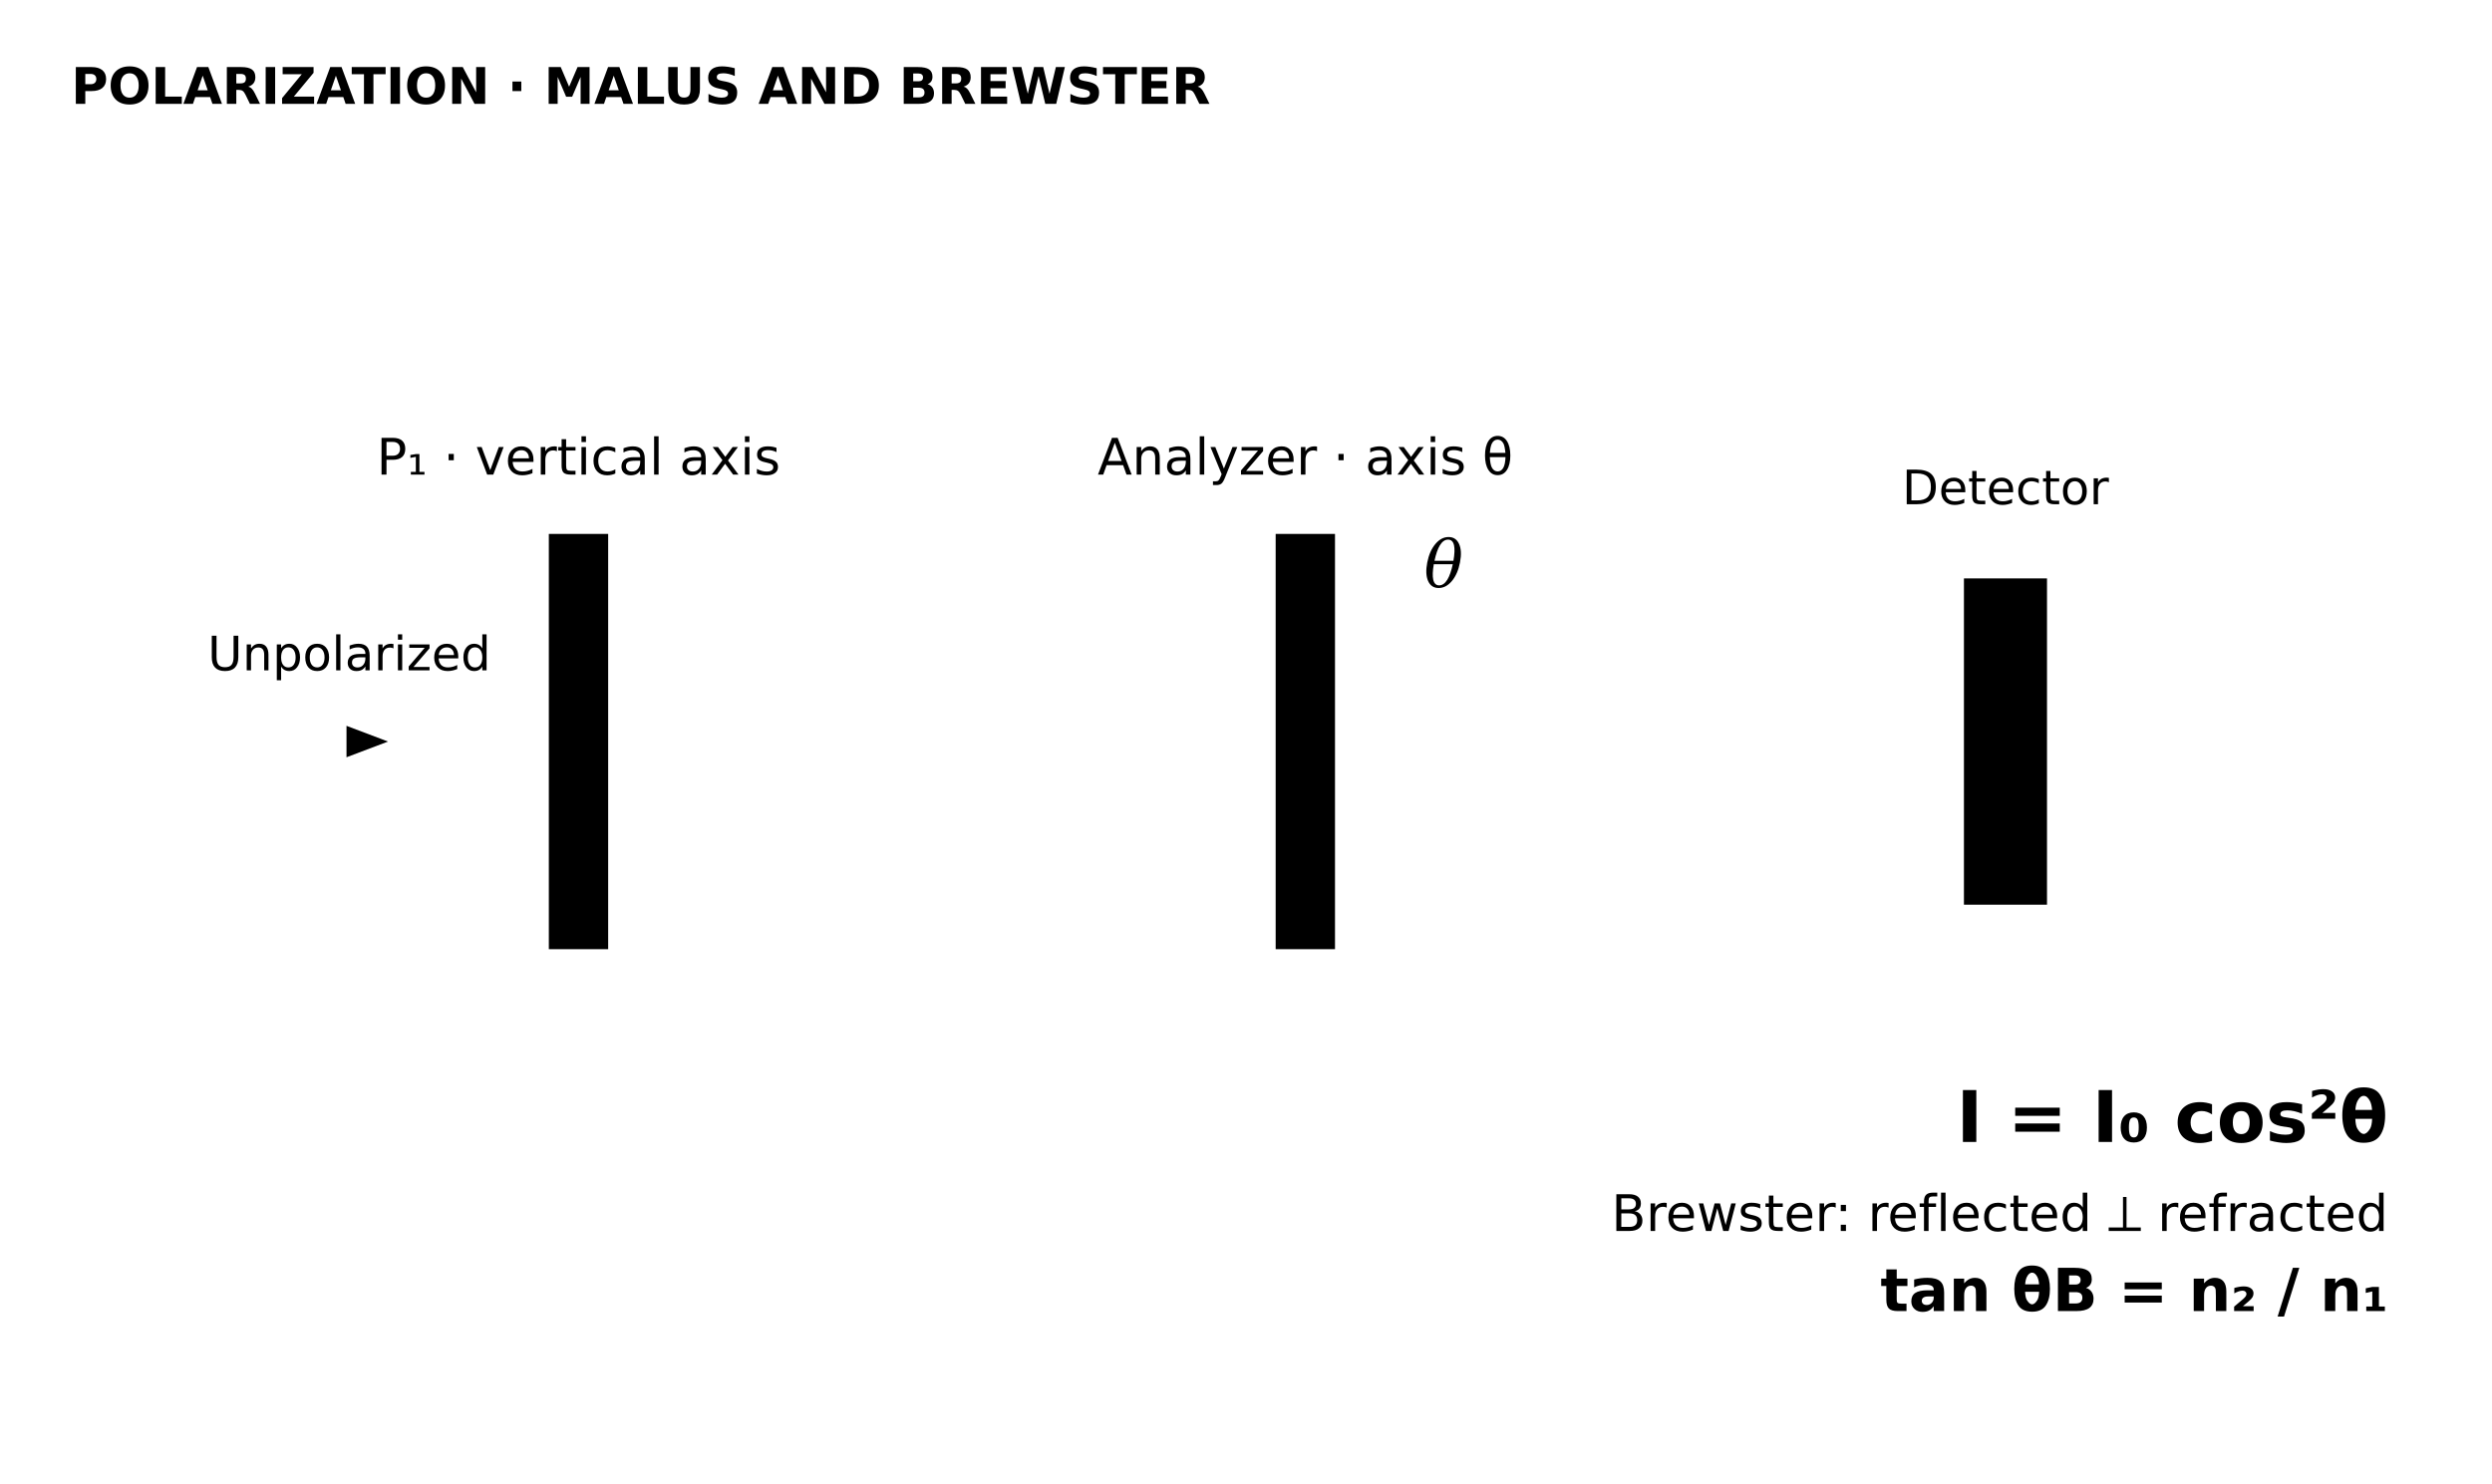
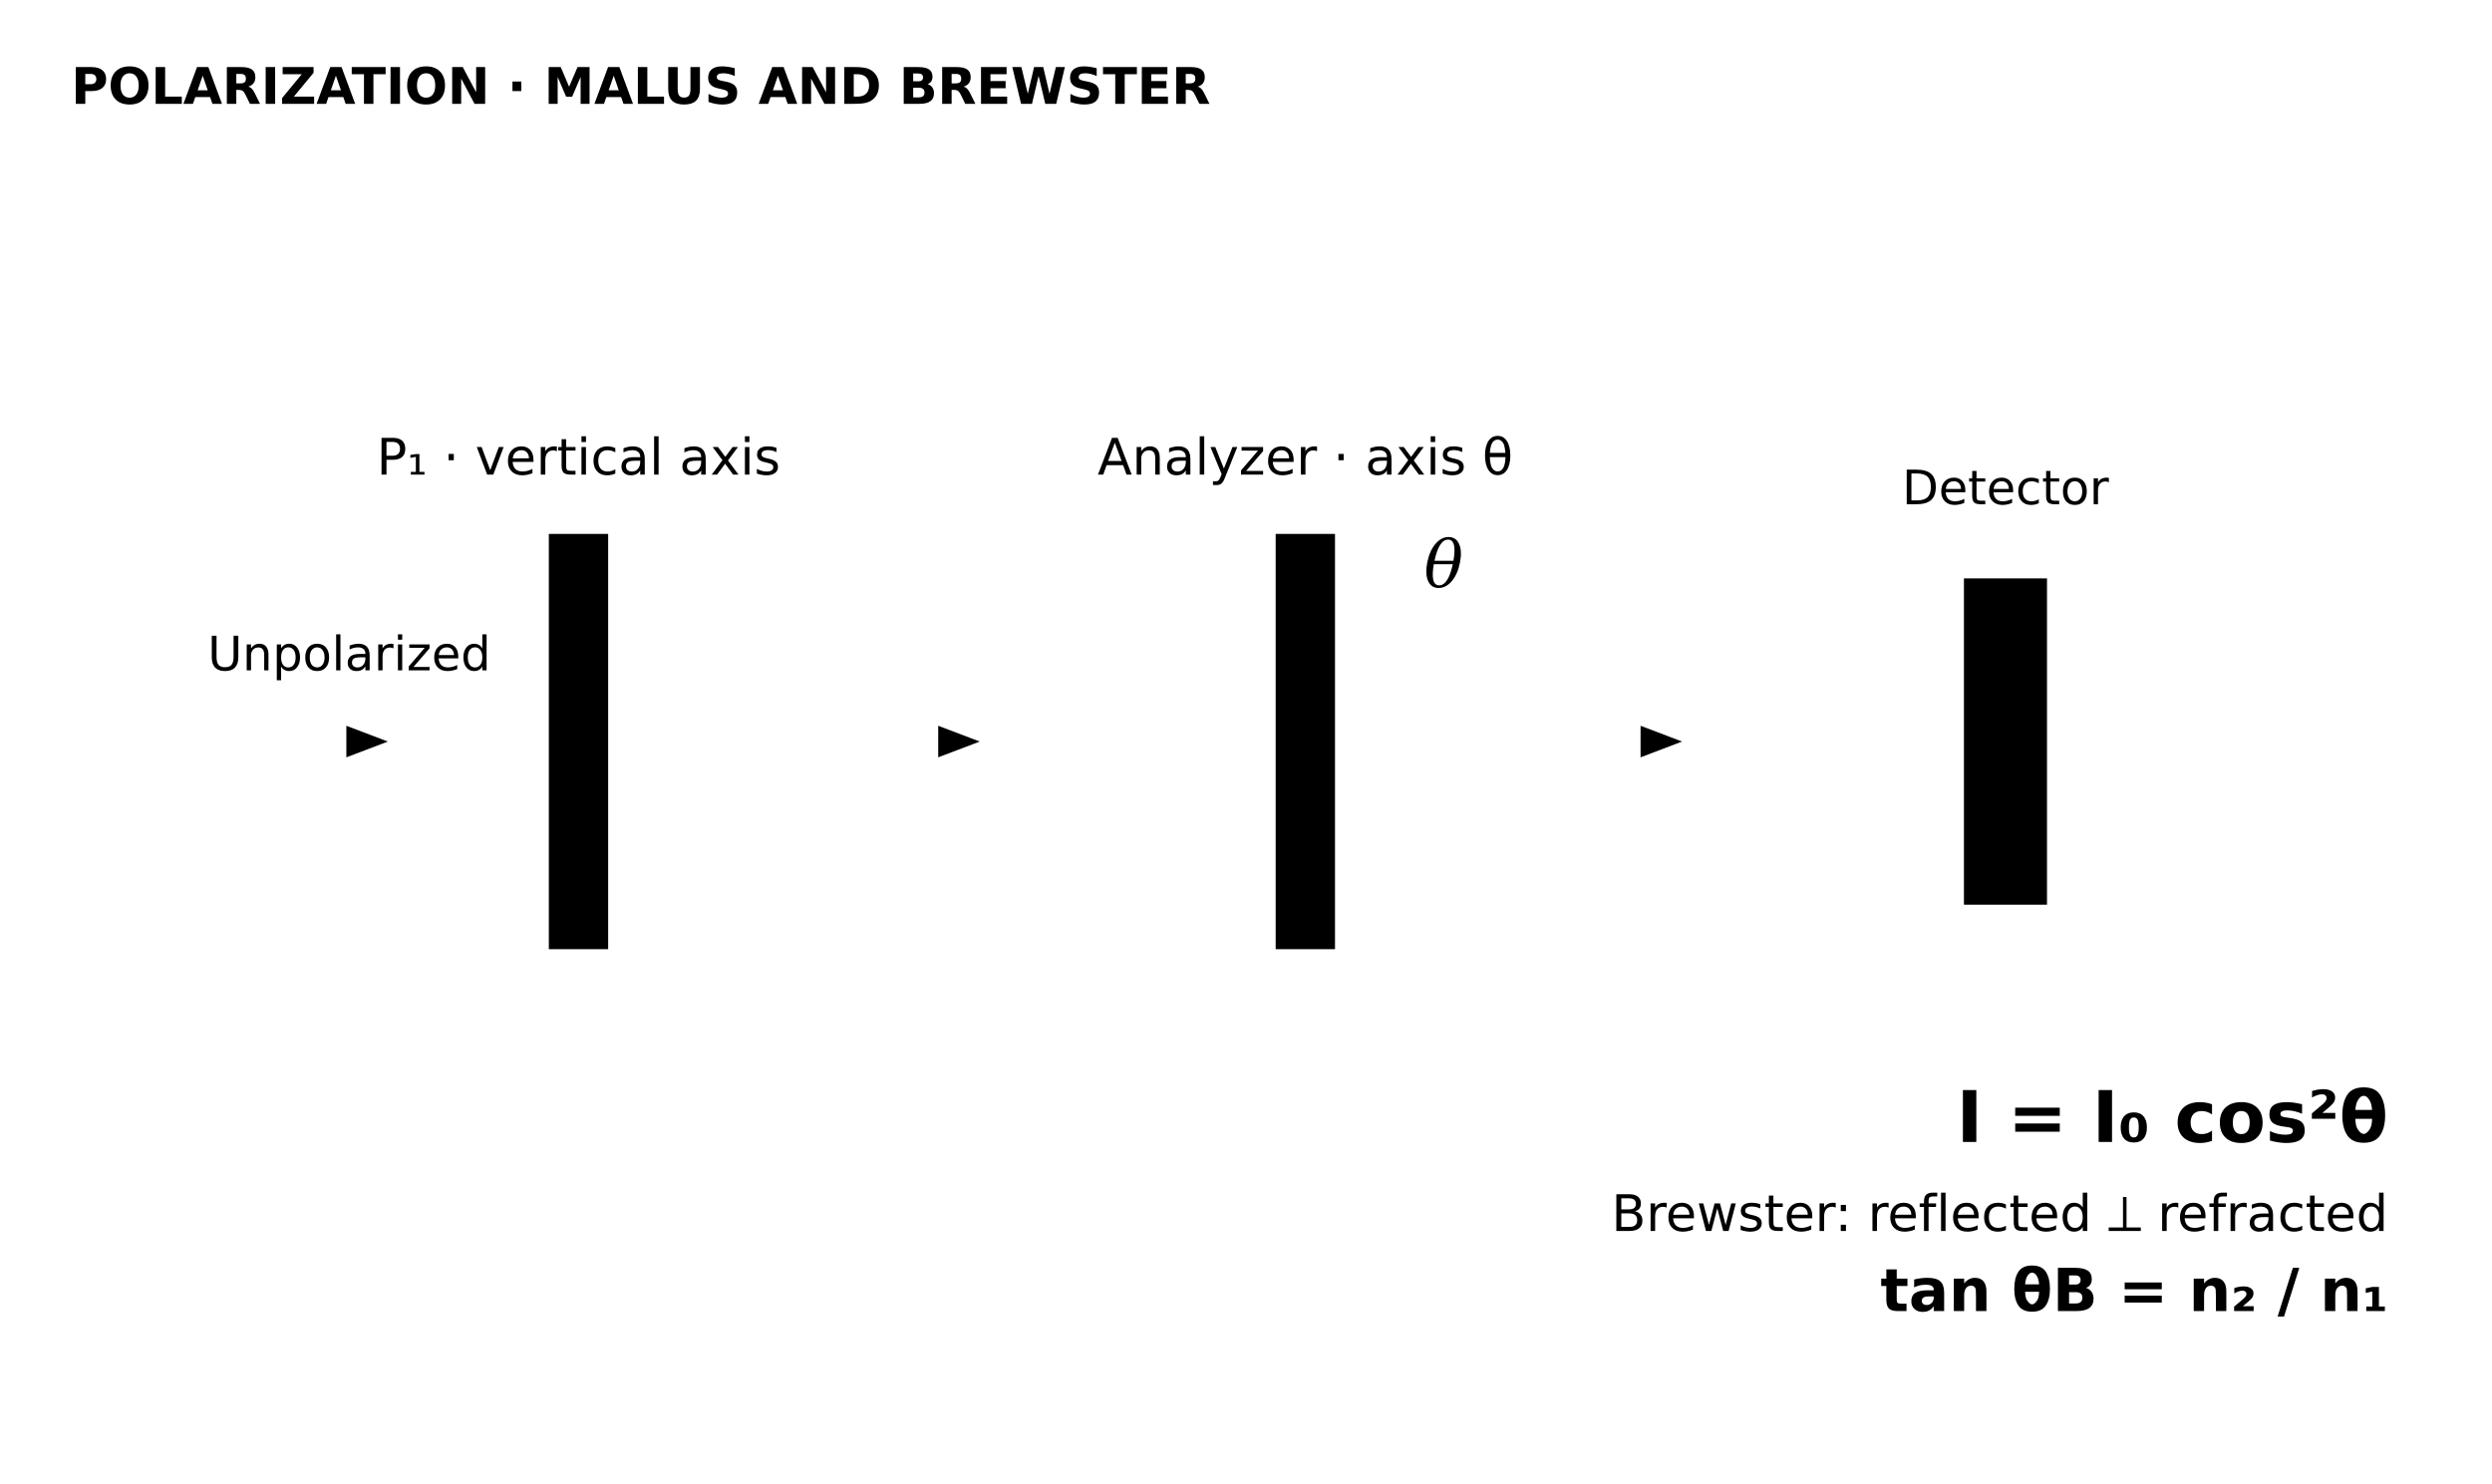
- <svg xmlns="http://www.w3.org/2000/svg" width="840" height="500" viewBox="0 0 840 500">
-   <line x1="35.0" y1="250.0" x2="805.0" y2="250.0" stroke="@muted@" stroke-width="1.6" stroke-linecap="round" />
-   <text x="24.0" y="35.0" font-family="DejaVu Sans, Arial, Helvetica, sans-serif" font-size="17" fill="@yellow@" text-anchor="start" font-weight="bold">POLARIZATION · MALUS AND BREWSTER</text>
-   <line x1="55.0" y1="250.0" x2="180.0" y2="250.0" stroke="@red@" stroke-width="3" stroke-linecap="round" />
-   <polygon points="130.8,250.0 116.8,255.3 116.8,244.7" fill="@red@" />
-   <text x="70.0" y="226.0" font-family="DejaVu Sans, Arial, Helvetica, sans-serif" font-size="16" fill="@muted@" text-anchor="start">Unpolarized</text>
+ <svg xmlns="http://www.w3.org/2000/svg" width="840" height="500" viewBox="0 0 840 500" preserveAspectRatio="xMidYMid meet" shape-rendering="geometricPrecision" text-rendering="geometricPrecision" role="img" aria-labelledby="diagram-title diagram-description">
+   <line x1="35.00" y1="250.00" x2="805.00" y2="250.00" stroke="@muted@" stroke-width="1.60" stroke-linecap="round" />
+   <text x="24.00" y="35.00" font-family="DejaVu Sans, Arial, Helvetica, sans-serif" font-size="17" fill="@yellow@" text-anchor="start" font-weight="bold">POLARIZATION · MALUS AND BREWSTER</text>
+   <line x1="55.00" y1="250.00" x2="180.00" y2="250.00" stroke="@red@" stroke-width="3.00" stroke-linecap="round" />
+   <polygon points="130.75,250.00 116.75,255.32 116.75,244.68" fill="@red@" />
+   <text x="70.00" y="226.00" font-family="DejaVu Sans, Arial, Helvetica, sans-serif" font-size="16" fill="@muted@" text-anchor="start">Unpolarized</text>
  <rect x="185" y="180" width="20" height="140" fill="@card@" stroke="@blue@" stroke-width="3" />
-   <line x1="195.0" y1="195.0" x2="195.0" y2="305.0" stroke="@blue@" stroke-width="3" stroke-linecap="round" />
-   <text x="195.0" y="160.0" font-family="DejaVu Sans, Arial, Helvetica, sans-serif" font-size="17" fill="@blue@" text-anchor="middle">P₁ · vertical axis</text>
+   <line x1="195.00" y1="195.00" x2="195.00" y2="305.00" stroke="@blue@" stroke-width="3.00" stroke-linecap="round" />
+   <text x="195.00" y="160.00" font-family="DejaVu Sans, Arial, Helvetica, sans-serif" font-size="17" fill="@blue@" text-anchor="middle">P₁ · vertical axis</text>
+   <line x1="205.00" y1="250.00" x2="420.00" y2="250.00" stroke="@yellow@" stroke-width="3.50" stroke-linecap="round" />
+   <polygon points="330.25,250.00 316.25,255.32 316.25,244.68" fill="@yellow@" />
  <rect x="430" y="180" width="20" height="140" fill="@card@" stroke="@green@" stroke-width="3" />
-   <line x1="402.7" y1="294.4" x2="477.3" y2="205.6" stroke="@green@" stroke-width="3" stroke-linecap="round" />
-   <text x="440.0" y="160.0" font-family="DejaVu Sans, Arial, Helvetica, sans-serif" font-size="17" fill="@green@" text-anchor="middle">Analyzer · axis θ</text>
-   <path d="M 440.0 198.0 A 52 52 0 0 1 473.4 210.2" fill="none" stroke="@orange@" stroke-width="2.5" stroke-linecap="round" />
-   <text x="480.0" y="198.0" font-family="DejaVu Serif, Times New Roman, serif" font-size="22" fill="@orange@" text-anchor="start" font-style="italic">θ</text>
+   <line x1="402.72" y1="294.43" x2="477.28" y2="205.57" stroke="@green@" stroke-width="3.00" stroke-linecap="round" />
+   <text x="440.00" y="160.00" font-family="DejaVu Sans, Arial, Helvetica, sans-serif" font-size="17" fill="@green@" text-anchor="middle">Analyzer · axis θ</text>
+   <path d="M 440.00 198.00 A 52.00 52.00 0 0 1 473.42 210.17" fill="none" stroke="@orange@" stroke-width="2.50" stroke-linecap="round" />
+   <text x="480.00" y="198.00" font-family="DejaVu Serif, Times New Roman, serif" font-size="22" fill="@orange@" text-anchor="start" font-style="italic">θ</text>
+   <line x1="450.00" y1="250.00" x2="650.00" y2="250.00" stroke="@green@" stroke-width="1.24" stroke-linecap="round" />
+   <polygon points="567.00,250.00 553.00,255.32 553.00,244.68" fill="@green@" />
  <rect x="662" y="195" width="28" height="110" fill="@card@" stroke="@muted@" stroke-width="3" />
-   <text x="676.0" y="170.0" font-family="DejaVu Sans, Arial, Helvetica, sans-serif" font-size="16" fill="@muted@" text-anchor="middle">Detector</text>
-   <text x="805.0" y="385.0" font-family="DejaVu Sans, Arial, Helvetica, sans-serif" font-size="24" fill="@yellow@" text-anchor="end" font-weight="bold">I = I₀ cos²θ</text>
-   <text x="805.0" y="415.0" font-family="DejaVu Sans, Arial, Helvetica, sans-serif" font-size="17" fill="@muted@" text-anchor="end">Brewster: reflected ⟂ refracted</text>
-   <text x="805.0" y="442.0" font-family="DejaVu Sans, Arial, Helvetica, sans-serif" font-size="20" fill="@yellow@" text-anchor="end" font-weight="bold">tan θB = n₂ / n₁</text>
+   <text x="676.00" y="170.00" font-family="DejaVu Sans, Arial, Helvetica, sans-serif" font-size="16" fill="@muted@" text-anchor="middle">Detector</text>
+   <text x="805.00" y="385.00" font-family="DejaVu Sans, Arial, Helvetica, sans-serif" font-size="24" fill="@yellow@" text-anchor="end" font-weight="bold">I = I₀ cos²θ</text>
+   <text x="805.00" y="415.00" font-family="DejaVu Sans, Arial, Helvetica, sans-serif" font-size="17" fill="@muted@" text-anchor="end">Brewster: reflected ⟂ refracted</text>
+   <text x="805.00" y="442.00" font-family="DejaVu Sans, Arial, Helvetica, sans-serif" font-size="20" fill="@yellow@" text-anchor="end" font-weight="bold">tan θB = n₂ / n₁</text>
</svg>
